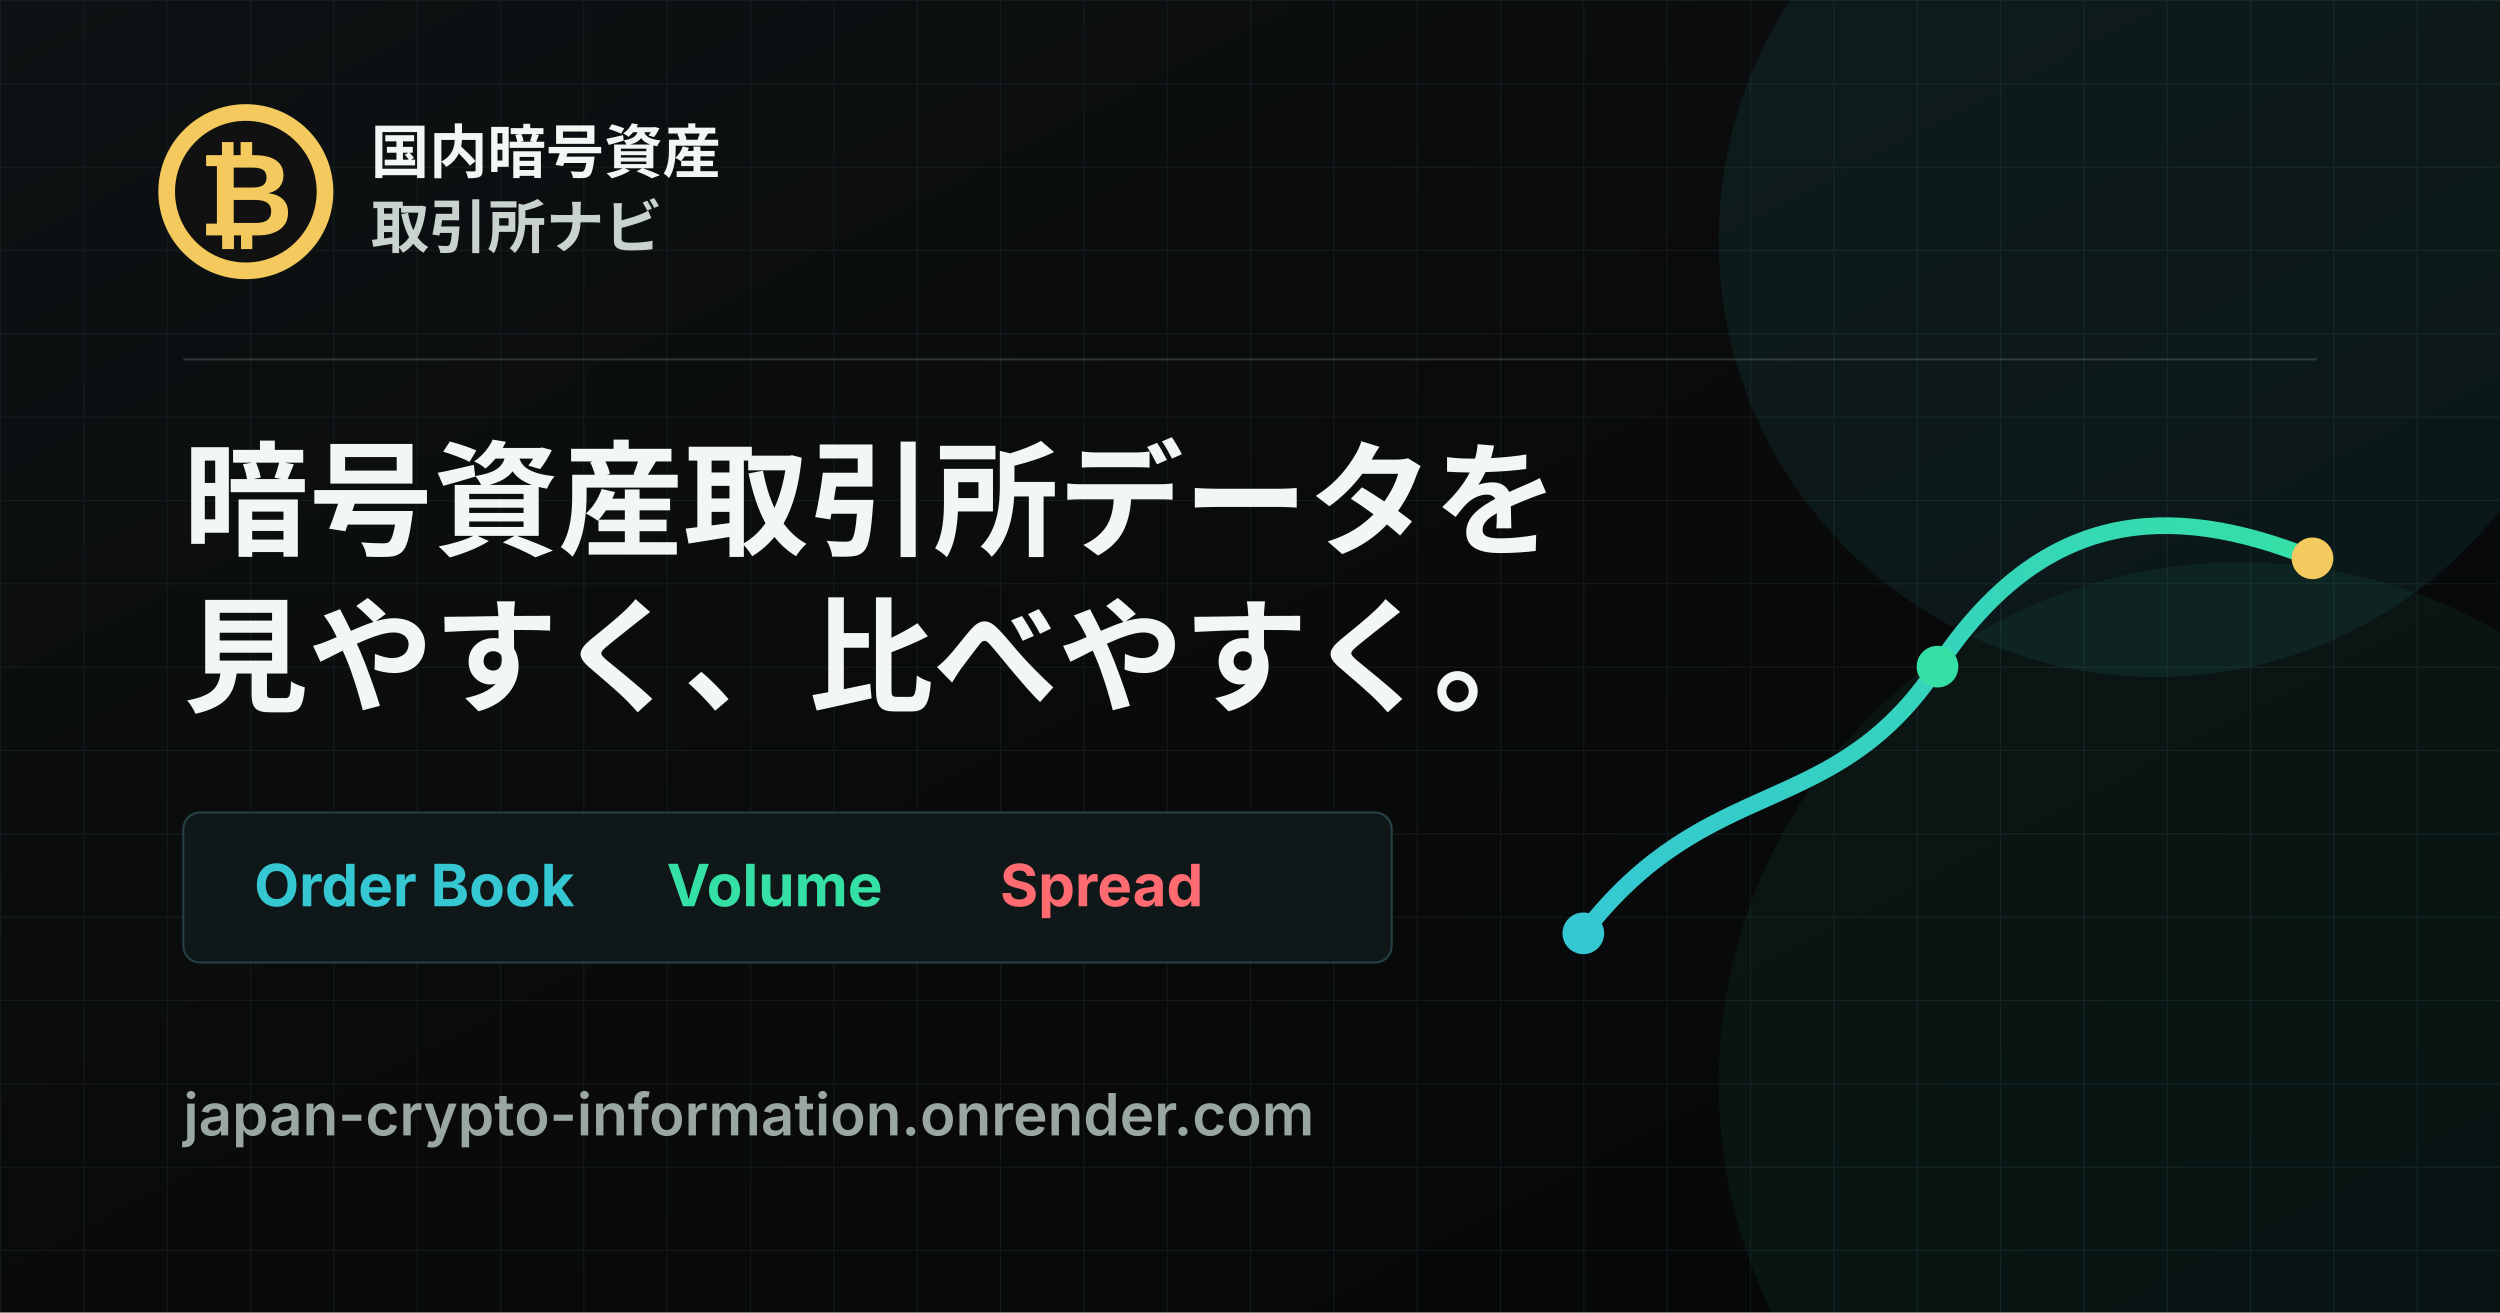
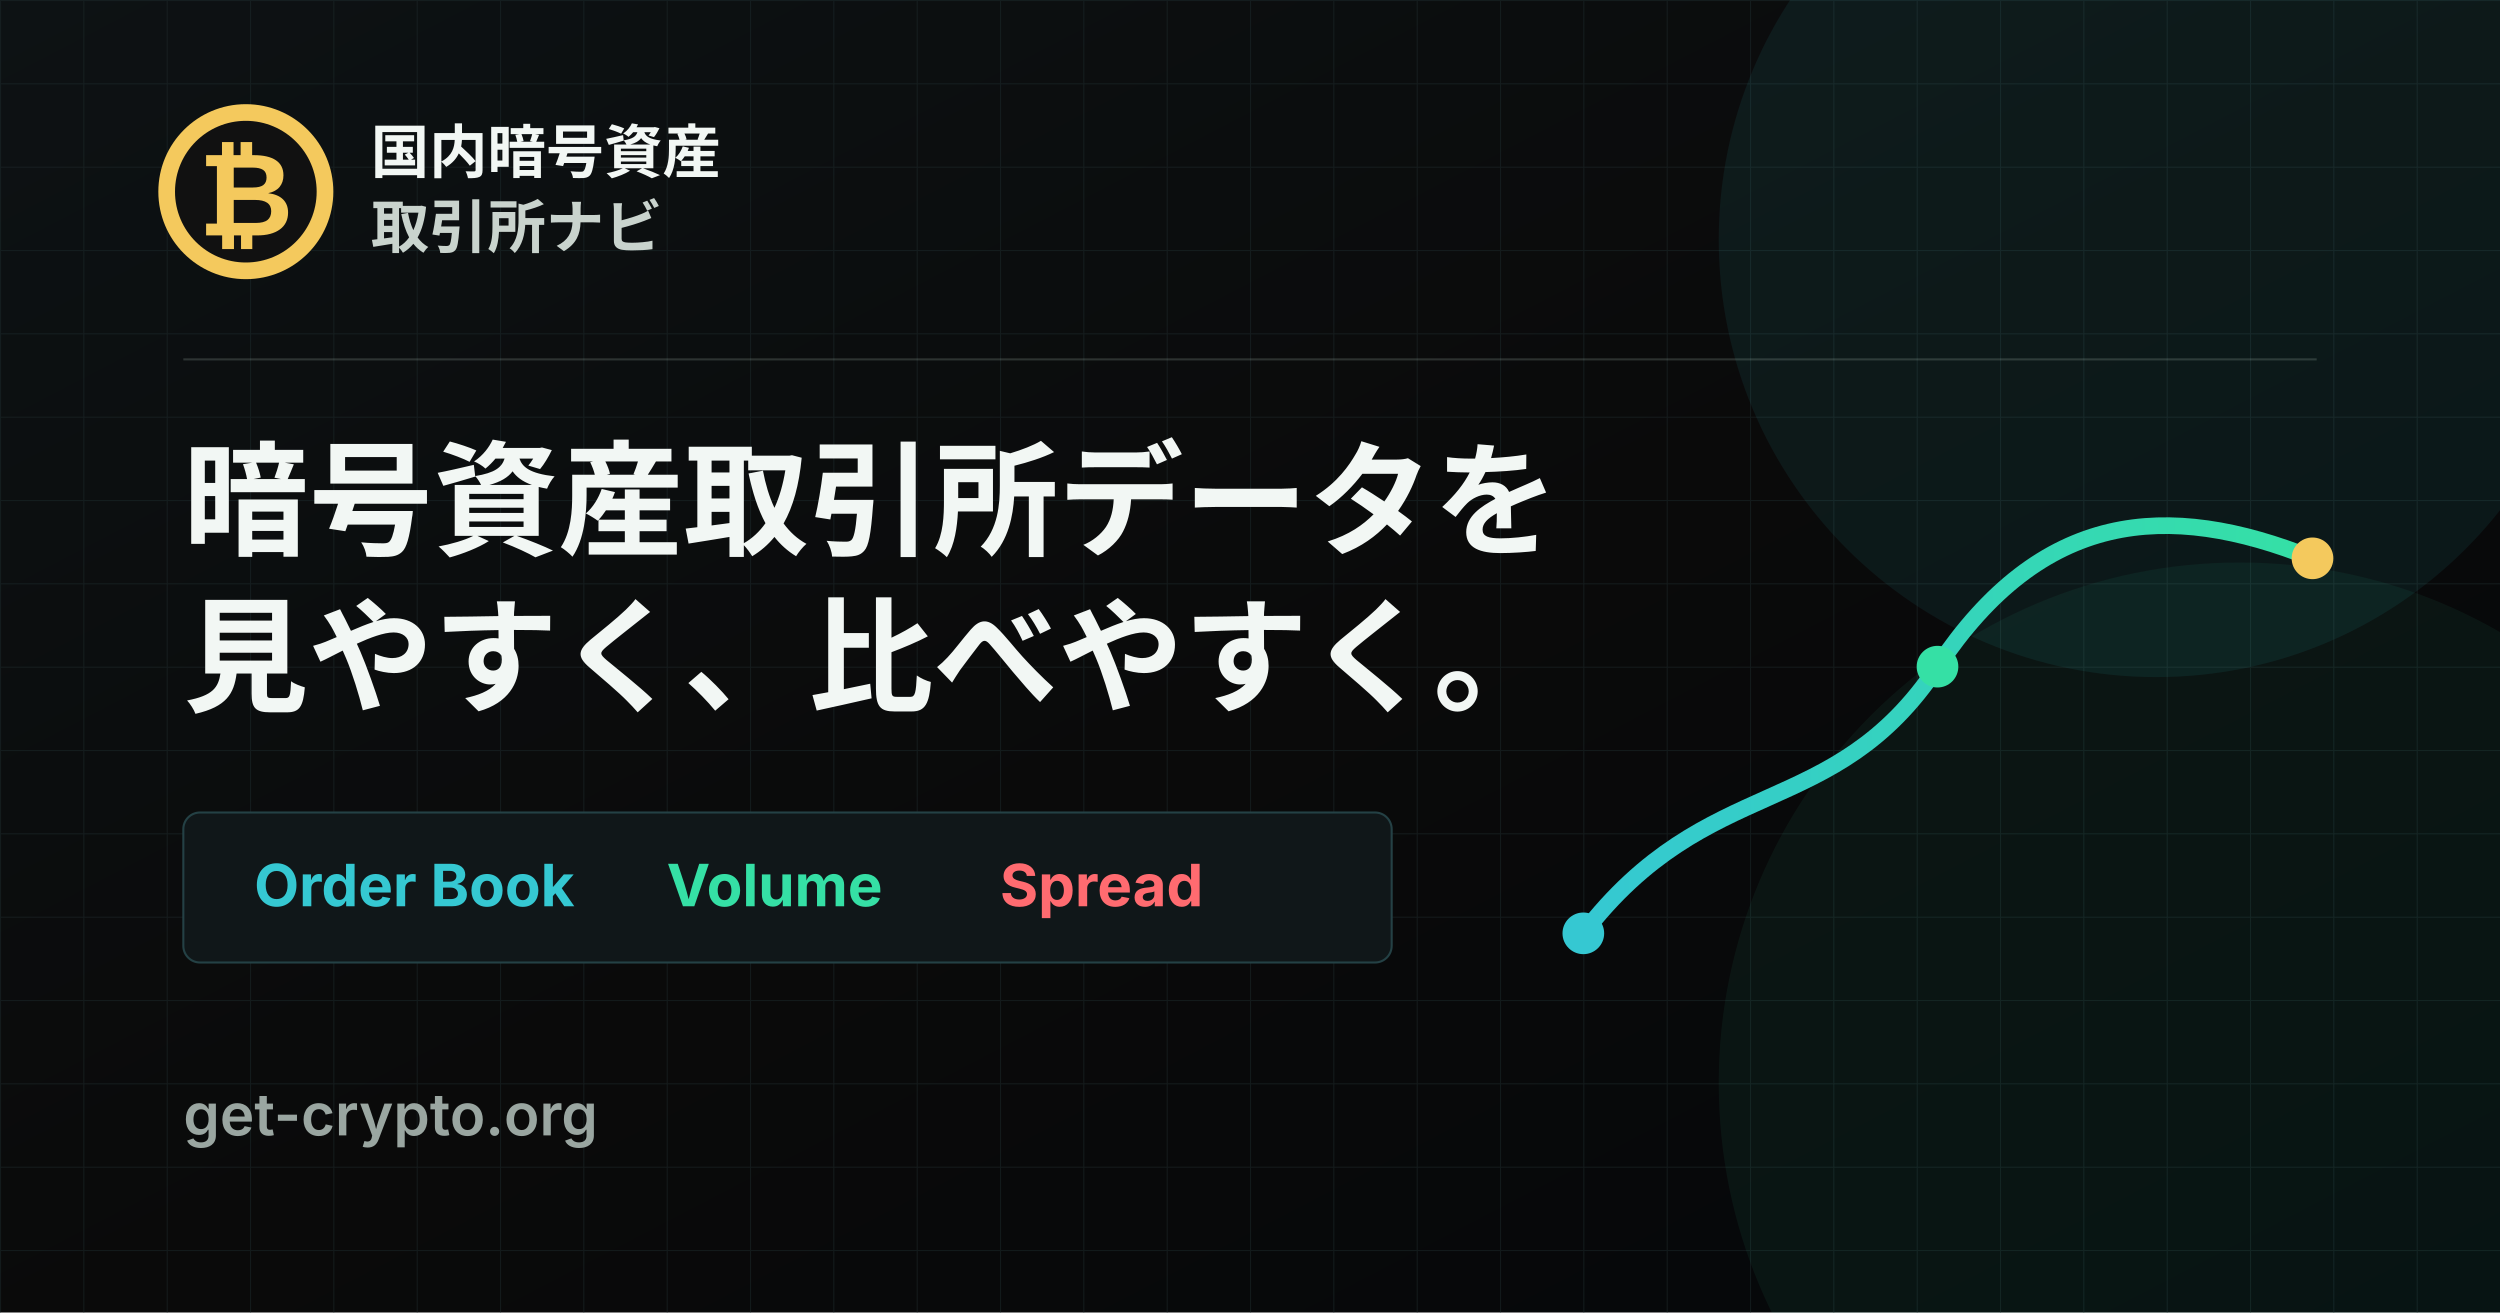
<svg xmlns="http://www.w3.org/2000/svg" width="1200" height="630" viewBox="0 0 1200 630" role="img" aria-labelledby="title desc">
  <defs>
    <pattern id="grid" width="40" height="40" patternUnits="userSpaceOnUse">
      <path d="M 40 0 L 0 0 0 40" fill="none" stroke="#1d2a2c" stroke-width="1" opacity="0.55" />
    </pattern>
    <linearGradient id="bg" x1="0" y1="0" x2="1" y2="1">
      <stop offset="0" stop-color="#0d1214" />
      <stop offset="0.52" stop-color="#0a0a0a" />
      <stop offset="1" stop-color="#04070a" />
    </linearGradient>
    <linearGradient id="accent" x1="0" y1="0" x2="1" y2="0">
      <stop offset="0" stop-color="#35c8d2" />
      <stop offset="1" stop-color="#35e0a5" />
    </linearGradient>
  </defs>
  <rect width="1200" height="630" fill="url(#bg)" />
  <rect width="1200" height="630" fill="url(#grid)" opacity="0.9" />
  <circle cx="1035" cy="115" r="210" fill="#35c8d2" opacity="0.08" />
  <circle cx="1075" cy="520" r="250" fill="#35e0a5" opacity="0.06" />
  <circle cx="118" cy="92" r="42" fill="#f4c95d" />
  <circle cx="118" cy="92" r="34" fill="#111111" />
  <text x="118" y="113" text-anchor="middle" font-family="Arial, Helvetica, sans-serif" font-size="56" font-weight="700" fill="#f4c95d">₿</text>
  <text x="178" y="83" font-family="Inter, Arial, sans-serif" font-size="28" font-weight="800" fill="#f2f7f4">国内暗号資産</text>
  <text x="178" y="119" font-family="Inter, Arial, sans-serif" font-size="28" font-weight="800" fill="#c9d3cd">取引所ナビ</text>
  <rect x="88" y="172" width="1024" height="1" fill="#c8dcd2" opacity="0.18" />
  <text x="88" y="262" font-family="Inter, Arial, sans-serif" font-size="60" font-weight="800" fill="#f2f7f4">暗号資産取引所データを</text>
  <text x="88" y="337" font-family="Inter, Arial, sans-serif" font-size="60" font-weight="800" fill="#f2f7f4">見やすく、比べやすく。</text>
  <rect x="88" y="390" width="580" height="72" rx="8" fill="#101719" stroke="#244145" />
  <text x="122" y="435" font-family="Inter, Arial, sans-serif" font-size="28" font-weight="700" fill="#35c8d2">Order Book</text>
  <text x="320" y="435" font-family="Inter, Arial, sans-serif" font-size="28" font-weight="700" fill="#35e0a5">Volume</text>
  <text x="480" y="435" font-family="Inter, Arial, sans-serif" font-size="28" font-weight="700" fill="#ff6b70">Spread</text>
  <path d="M760 448 C820 370 880 395 930 320 S1040 240 1110 268" fill="none" stroke="url(#accent)" stroke-width="8" stroke-linecap="round" />
  <circle cx="760" cy="448" r="10" fill="#35c8d2" />
  <circle cx="930" cy="320" r="10" fill="#35e0a5" />
  <circle cx="1110" cy="268" r="10" fill="#f4c95d" />
-   <text x="88" y="545" font-family="Inter, Arial, sans-serif" font-size="28" font-weight="600" fill="#9aa6a1">japan-crypto-information.onrender.com</text>
+   <text x="88" y="545" font-family="Inter, Arial, sans-serif" font-size="28" font-weight="600" fill="#9aa6a1">get-crypto.org</text>
</svg>
